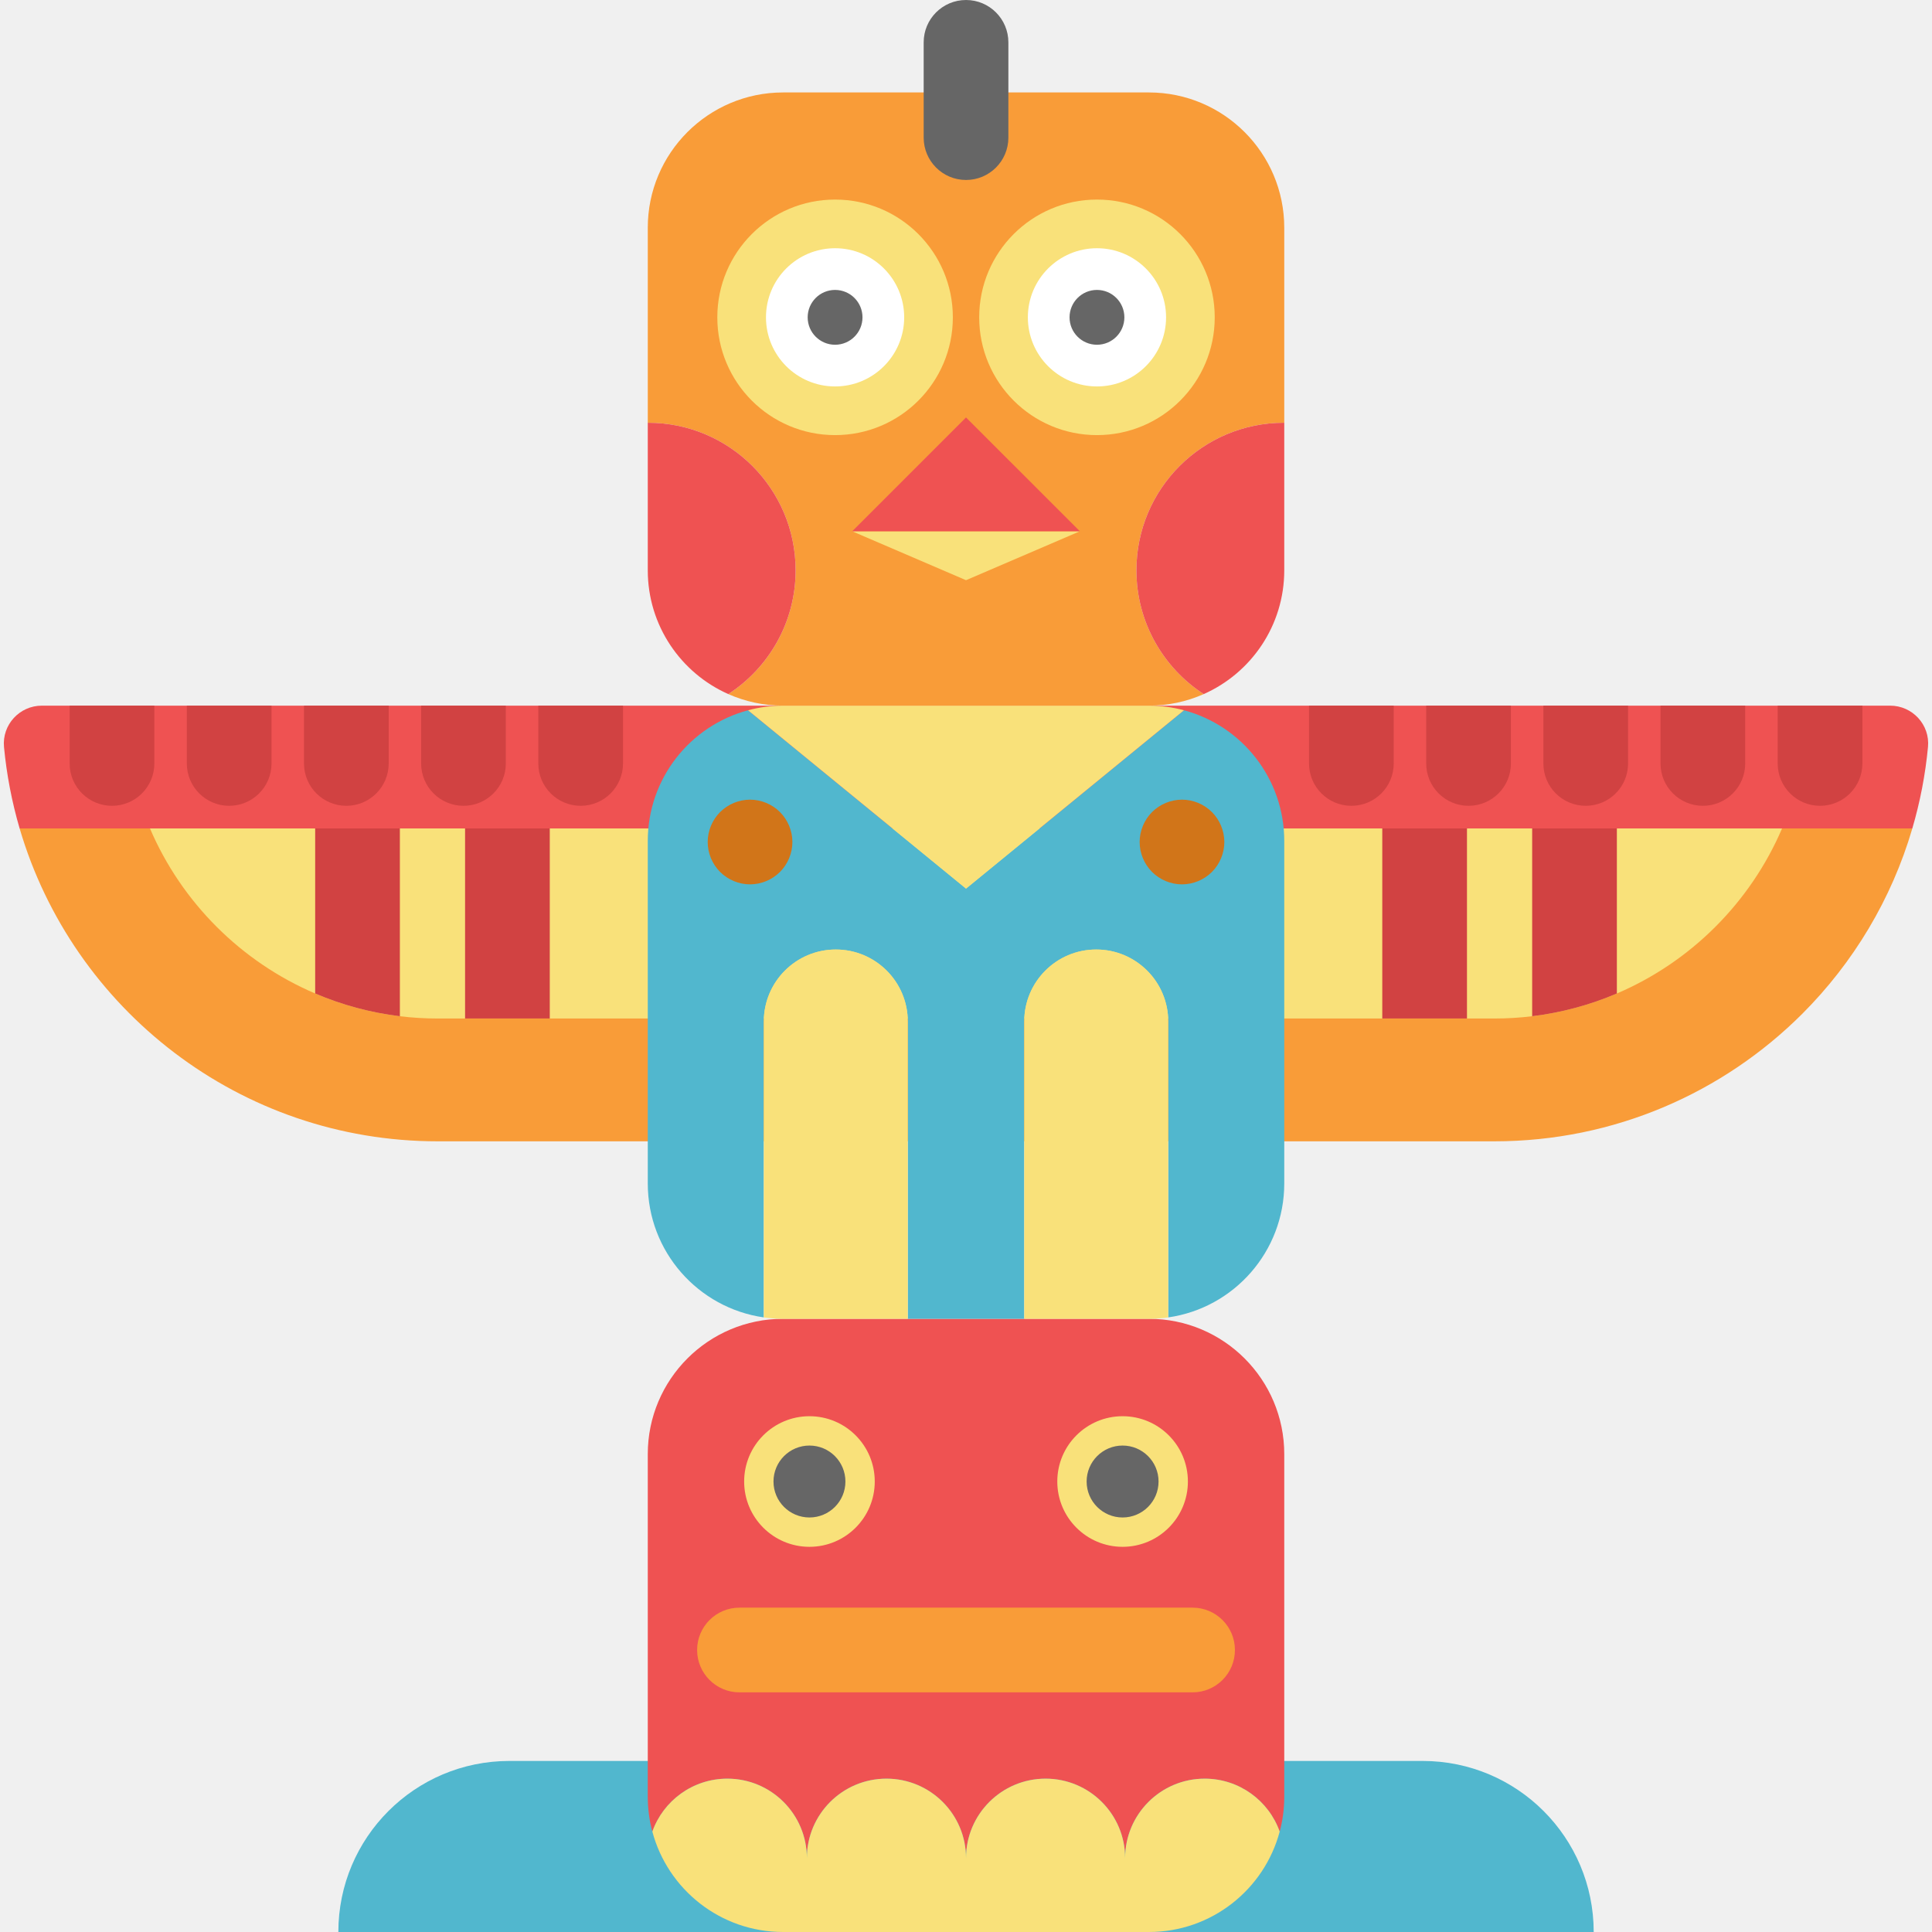
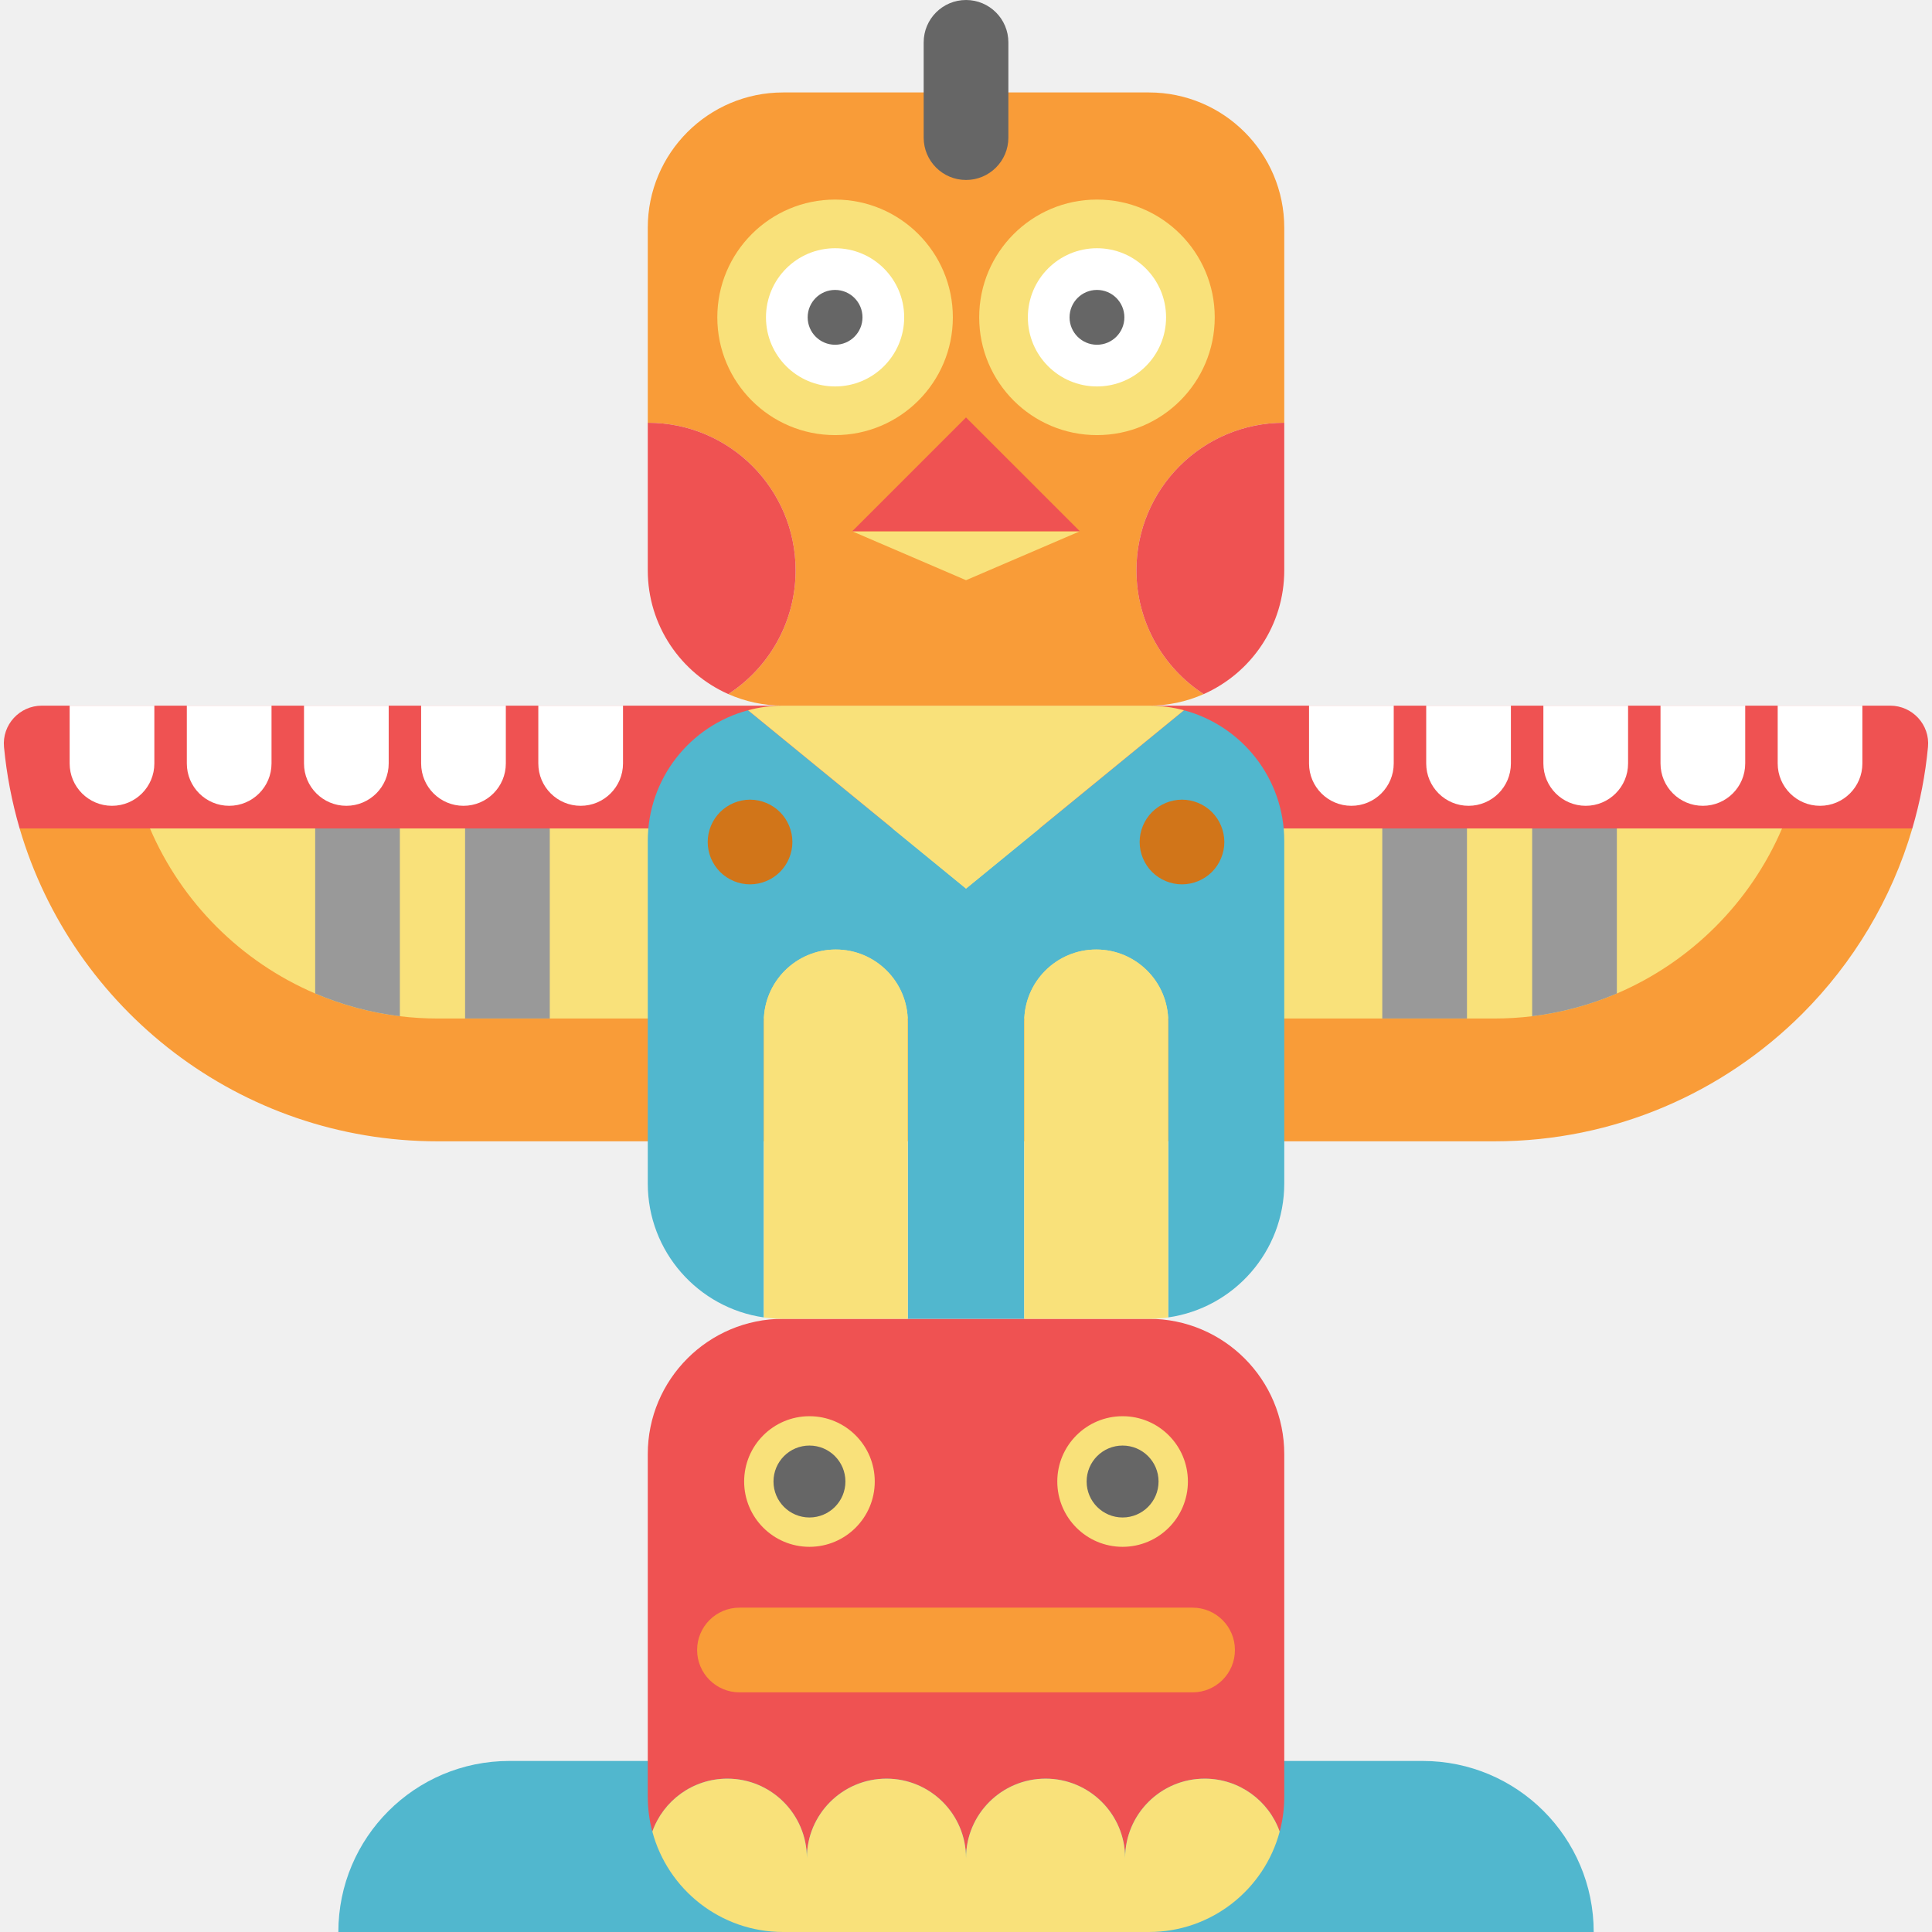
<svg xmlns="http://www.w3.org/2000/svg" xml:space="preserve" viewBox="0 0 456.222 456.222">
  <path d="M303.267 415.831h32.68c11.15 0 21.25 4.52 28.56 11.83 7.31 7.31 11.83 17.41 11.83 28.56H79.897c0-22.31 18.08-40.39 40.39-40.39h32.68" fill="#51b7ce" />
  <path d="M303.265 343.382v80.88c0 2.85-.37 5.62-1.08 8.25-2.58-7.28-9.54-12.5-17.71-12.5-10.37 0-18.79 8.41-18.79 18.78 0-10.37-8.41-18.78-18.78-18.78-10.38 0-18.79 8.41-18.79 18.78 0-10.37-8.41-18.78-18.79-18.78s-18.79 8.41-18.79 18.78c0-10.37-8.41-18.78-18.78-18.78-8.17 0-15.13 5.22-17.71 12.5-.71-2.63-1.08-5.4-1.08-8.25v-80.88c0-17.65 14.31-31.96 31.96-31.96h86.38c17.65 0 31.96 14.31 31.96 31.96z" fill="#ef5252" />
  <path d="M455.275 176.392a102.61 102.61 0 0 1-3.7 19.24H4.635a103.46 103.46 0 0 1-3.69-19.23c-.49-5.25 3.67-9.77 8.94-9.77h436.45c5.27 0 9.44 4.52 8.94 9.76z" fill="#ef5252" />
  <path d="M4.635 195.632h446.94c-4.9 16.75-13.96 31.73-25.97 43.75-18.62 18.61-44.34 30.13-72.75 30.13H103.375c-46.74 0-86.21-31.18-98.74-73.88z" fill="#f99c38" />
  <path d="M420.815 195.632c-7.49 17.48-21.53 31.5-39.01 38.97a73.223 73.223 0 0 1-20 5.37c-2.93.36-5.92.54-8.95.54h-249.48c-3.03 0-6.02-.18-8.95-.54a73.223 73.223 0 0 1-20-5.37c-17.48-7.47-31.52-21.49-39.01-38.97h385.4z" fill="#f9e17a" />
  <path d="M303.265 198.592v80.87c0 16.1-11.91 29.42-27.4 31.63v-69.87c0-9.39-7.61-17-17-17s-17 7.61-17 17v70.2h-27.5v-70.2c0-9.39-7.61-17-17-17s-17 7.61-17 17v69.87c-15.49-2.21-27.4-15.53-27.4-31.63v-80.87c0-14.79 10.04-27.23 23.68-30.87l51.47 42.11 51.47-42.11c13.64 3.64 23.68 16.08 23.68 30.87z" fill="#51b7ce" />
  <path d="M303.265 53.792v46.04h-.07c-19.24 0-34.84 15.6-34.84 34.84 0 12.25 6.33 23.02 15.89 29.23a31.876 31.876 0 0 1-12.94 2.73h-86.38c-4.61 0-8.99-.98-12.94-2.73 9.56-6.21 15.89-16.98 15.89-29.23 0-19.24-15.6-34.84-34.84-34.84h-.07v-46.04c0-17.65 14.31-31.96 31.96-31.96h86.38c17.65 0 31.96 14.31 31.96 31.96z" fill="#f99c38" />
  <path d="M284.475 420.012c-10.37 0-18.79 8.41-18.79 18.78 0-10.37-8.41-18.78-18.78-18.78-10.38 0-18.79 8.41-18.79 18.78 0-10.37-8.41-18.78-18.79-18.78-10.38 0-18.79 8.41-18.79 18.78 0-10.37-8.41-18.78-18.78-18.78-8.17 0-15.13 5.22-17.71 12.5 3.63 13.65 16.08 23.71 30.88 23.71h86.38c14.8 0 27.25-10.06 30.88-23.71-2.58-7.28-9.54-12.5-17.71-12.5z" fill="#f9e17a" />
  <circle cx="191.144" cy="349.845" r="15.421" fill="#f9e17a" />
  <circle cx="191.144" cy="349.845" r="8.492" fill="#666" />
  <circle cx="265.089" cy="349.845" r="15.421" fill="#f9e17a" />
  <circle cx="265.089" cy="349.845" r="8.492" fill="#666" />
  <path d="M281.617 399.631h-107c-5.522 0-10-4.477-10-10s4.478-10 10-10h107c5.522 0 10 4.477 10 10s-4.478 10-10 10z" fill="#f99c38" />
  <path d="m279.585 167.722-51.47 42.11-51.47-42.11c2.64-.71 5.42-1.09 8.28-1.09h86.38c2.86 0 5.64.38 8.28 1.09z" fill="#f9e17a" />
  <path d="M275.865 241.222v69.87c-1.49.22-3.01.33-4.56.33h-29.44v-70.2c0-9.39 7.61-17 17-17s17 7.61 17 17zM214.365 241.222v70.2h-29.44c-1.55 0-3.07-.11-4.56-.33v-69.87c0-9.39 7.61-17 17-17s17 7.61 17 17z" fill="#f9e17a" />
  <path d="M177.115 208.832c-2.63 0-5.21-1.07-7.069-2.93a10.077 10.077 0 0 1-2.931-7.07c0-2.63 1.07-5.21 2.931-7.07a10.072 10.072 0 0 1 7.069-2.93c2.631 0 5.211 1.07 7.07 2.93 1.86 1.86 2.93 4.44 2.93 7.07s-1.069 5.21-2.93 7.07a10.072 10.072 0 0 1-7.07 2.93zM279.115 208.832c-2.63 0-5.21-1.07-7.069-2.93a10.077 10.077 0 0 1-2.931-7.07c0-2.63 1.07-5.21 2.931-7.07a10.072 10.072 0 0 1 7.069-2.93c2.631 0 5.211 1.07 7.07 2.93 1.86 1.86 2.93 4.44 2.93 7.07s-1.069 5.21-2.93 7.07a10.072 10.072 0 0 1-7.07 2.93z" fill="#d17519" />
  <path d="M303.265 99.832v34.84c0 13.04-7.81 24.26-19.02 29.23-9.56-6.21-15.89-16.98-15.89-29.23 0-19.24 15.6-34.84 34.84-34.84h.07z" fill="#ef5252" />
  <path d="M187.875 134.672c0 12.25-6.33 23.02-15.89 29.23-11.21-4.97-19.02-16.19-19.02-29.23v-34.84h.07c19.24 0 34.84 15.6 34.84 34.84z" fill="#ef5252" />
  <path d="M228.117 42.499c-5.522 0-10-4.477-10-10V10c0-5.523 4.478-10 10-10s10 4.477 10 10v22.499c0 5.523-4.478 10-10 10z" fill="#666" />
  <path d="m255.005 125.457-26.89 11.55-26.88-11.55z" fill="#f9e17a" />
  <path d="M255.005 125.457h-53.77l26.88-26.88z" fill="#ef5252" />
  <circle cx="259.037" cy="74.936" r="27.81" fill="#f9e17a" />
  <circle cx="259.037" cy="74.936" r="16.319" fill="#fff" />
  <circle cx="259.037" cy="74.936" r="6.473" fill="#666" />
  <circle cx="197.196" cy="74.936" r="27.81" fill="#f9e17a" />
  <circle cx="197.196" cy="74.936" r="16.319" fill="#fff" />
  <circle cx="197.196" cy="74.936" r="6.473" fill="#666" />
-   <path d="M109.822 195.631h20v44.88h-20zM94.425 195.632v44.34a73.223 73.223 0 0 1-20-5.37v-38.97h20zM381.805 195.632v38.97a73.223 73.223 0 0 1-20 5.37v-44.34h20zM326.411 195.631h20v44.88h-20z" fill="#d14242" />
-   <path d="M36.447 166.632v13.65c0 5.53-4.47 10-10 10-5.52 0-10-4.47-10-10v-13.65h20zM64.117 166.632v13.65c0 5.53-4.48 10-10 10s-10-4.47-10-10v-13.65h20zM91.787 166.632v13.65c0 5.53-4.48 10-10 10-5.53 0-10-4.47-10-10v-13.65h20zM119.447 166.632v13.65c0 5.53-4.47 10-10 10-5.52 0-10-4.47-10-10v-13.65h20zM147.117 166.632v13.65c0 5.53-4.48 10-10 10s-10-4.47-10-10v-13.65h20zM329.114 166.632v13.65c0 5.53-4.47 10-10 10-5.52 0-10-4.47-10-10v-13.65h20zM356.784 166.632v13.65c0 5.53-4.48 10-10 10s-10-4.47-10-10v-13.65h20zM384.454 166.632v13.65c0 5.53-4.48 10-10 10-5.53 0-10-4.47-10-10v-13.65h20zM412.114 166.632v13.65c0 5.53-4.47 10-10 10-5.52 0-10-4.47-10-10v-13.65h20zM439.784 166.632v13.65c0 5.53-4.48 10-10 10s-10-4.47-10-10v-13.65h20z" fill="#d14242" />
+   <path data-player="true" d="M109.822 195.631h20v44.88h-20zM94.425 195.632v44.34a73.223 73.223 0 0 1-20-5.37v-38.97h20zM381.805 195.632v38.97a73.223 73.223 0 0 1-20 5.37v-44.34h20zM326.411 195.631h20v44.88h-20z" fill="#999999" />
+   <path data-player="true" d="M36.447 166.632v13.65c0 5.53-4.47 10-10 10-5.52 0-10-4.47-10-10v-13.65h20zM64.117 166.632v13.65c0 5.53-4.48 10-10 10s-10-4.47-10-10v-13.65h20zM91.787 166.632v13.65c0 5.53-4.48 10-10 10-5.53 0-10-4.47-10-10v-13.65h20zM119.447 166.632v13.65c0 5.53-4.47 10-10 10-5.52 0-10-4.47-10-10v-13.65h20zM147.117 166.632v13.65c0 5.53-4.48 10-10 10s-10-4.47-10-10v-13.65h20zM329.114 166.632v13.65c0 5.53-4.47 10-10 10-5.52 0-10-4.47-10-10v-13.65h20zM356.784 166.632v13.65c0 5.53-4.48 10-10 10s-10-4.47-10-10v-13.65h20zM384.454 166.632v13.65c0 5.53-4.48 10-10 10-5.53 0-10-4.47-10-10v-13.65h20zM412.114 166.632v13.65c0 5.53-4.47 10-10 10-5.52 0-10-4.47-10-10v-13.65h20zM439.784 166.632v13.65c0 5.53-4.48 10-10 10s-10-4.47-10-10v-13.65h20z" fill="#ffffff" />
</svg>
